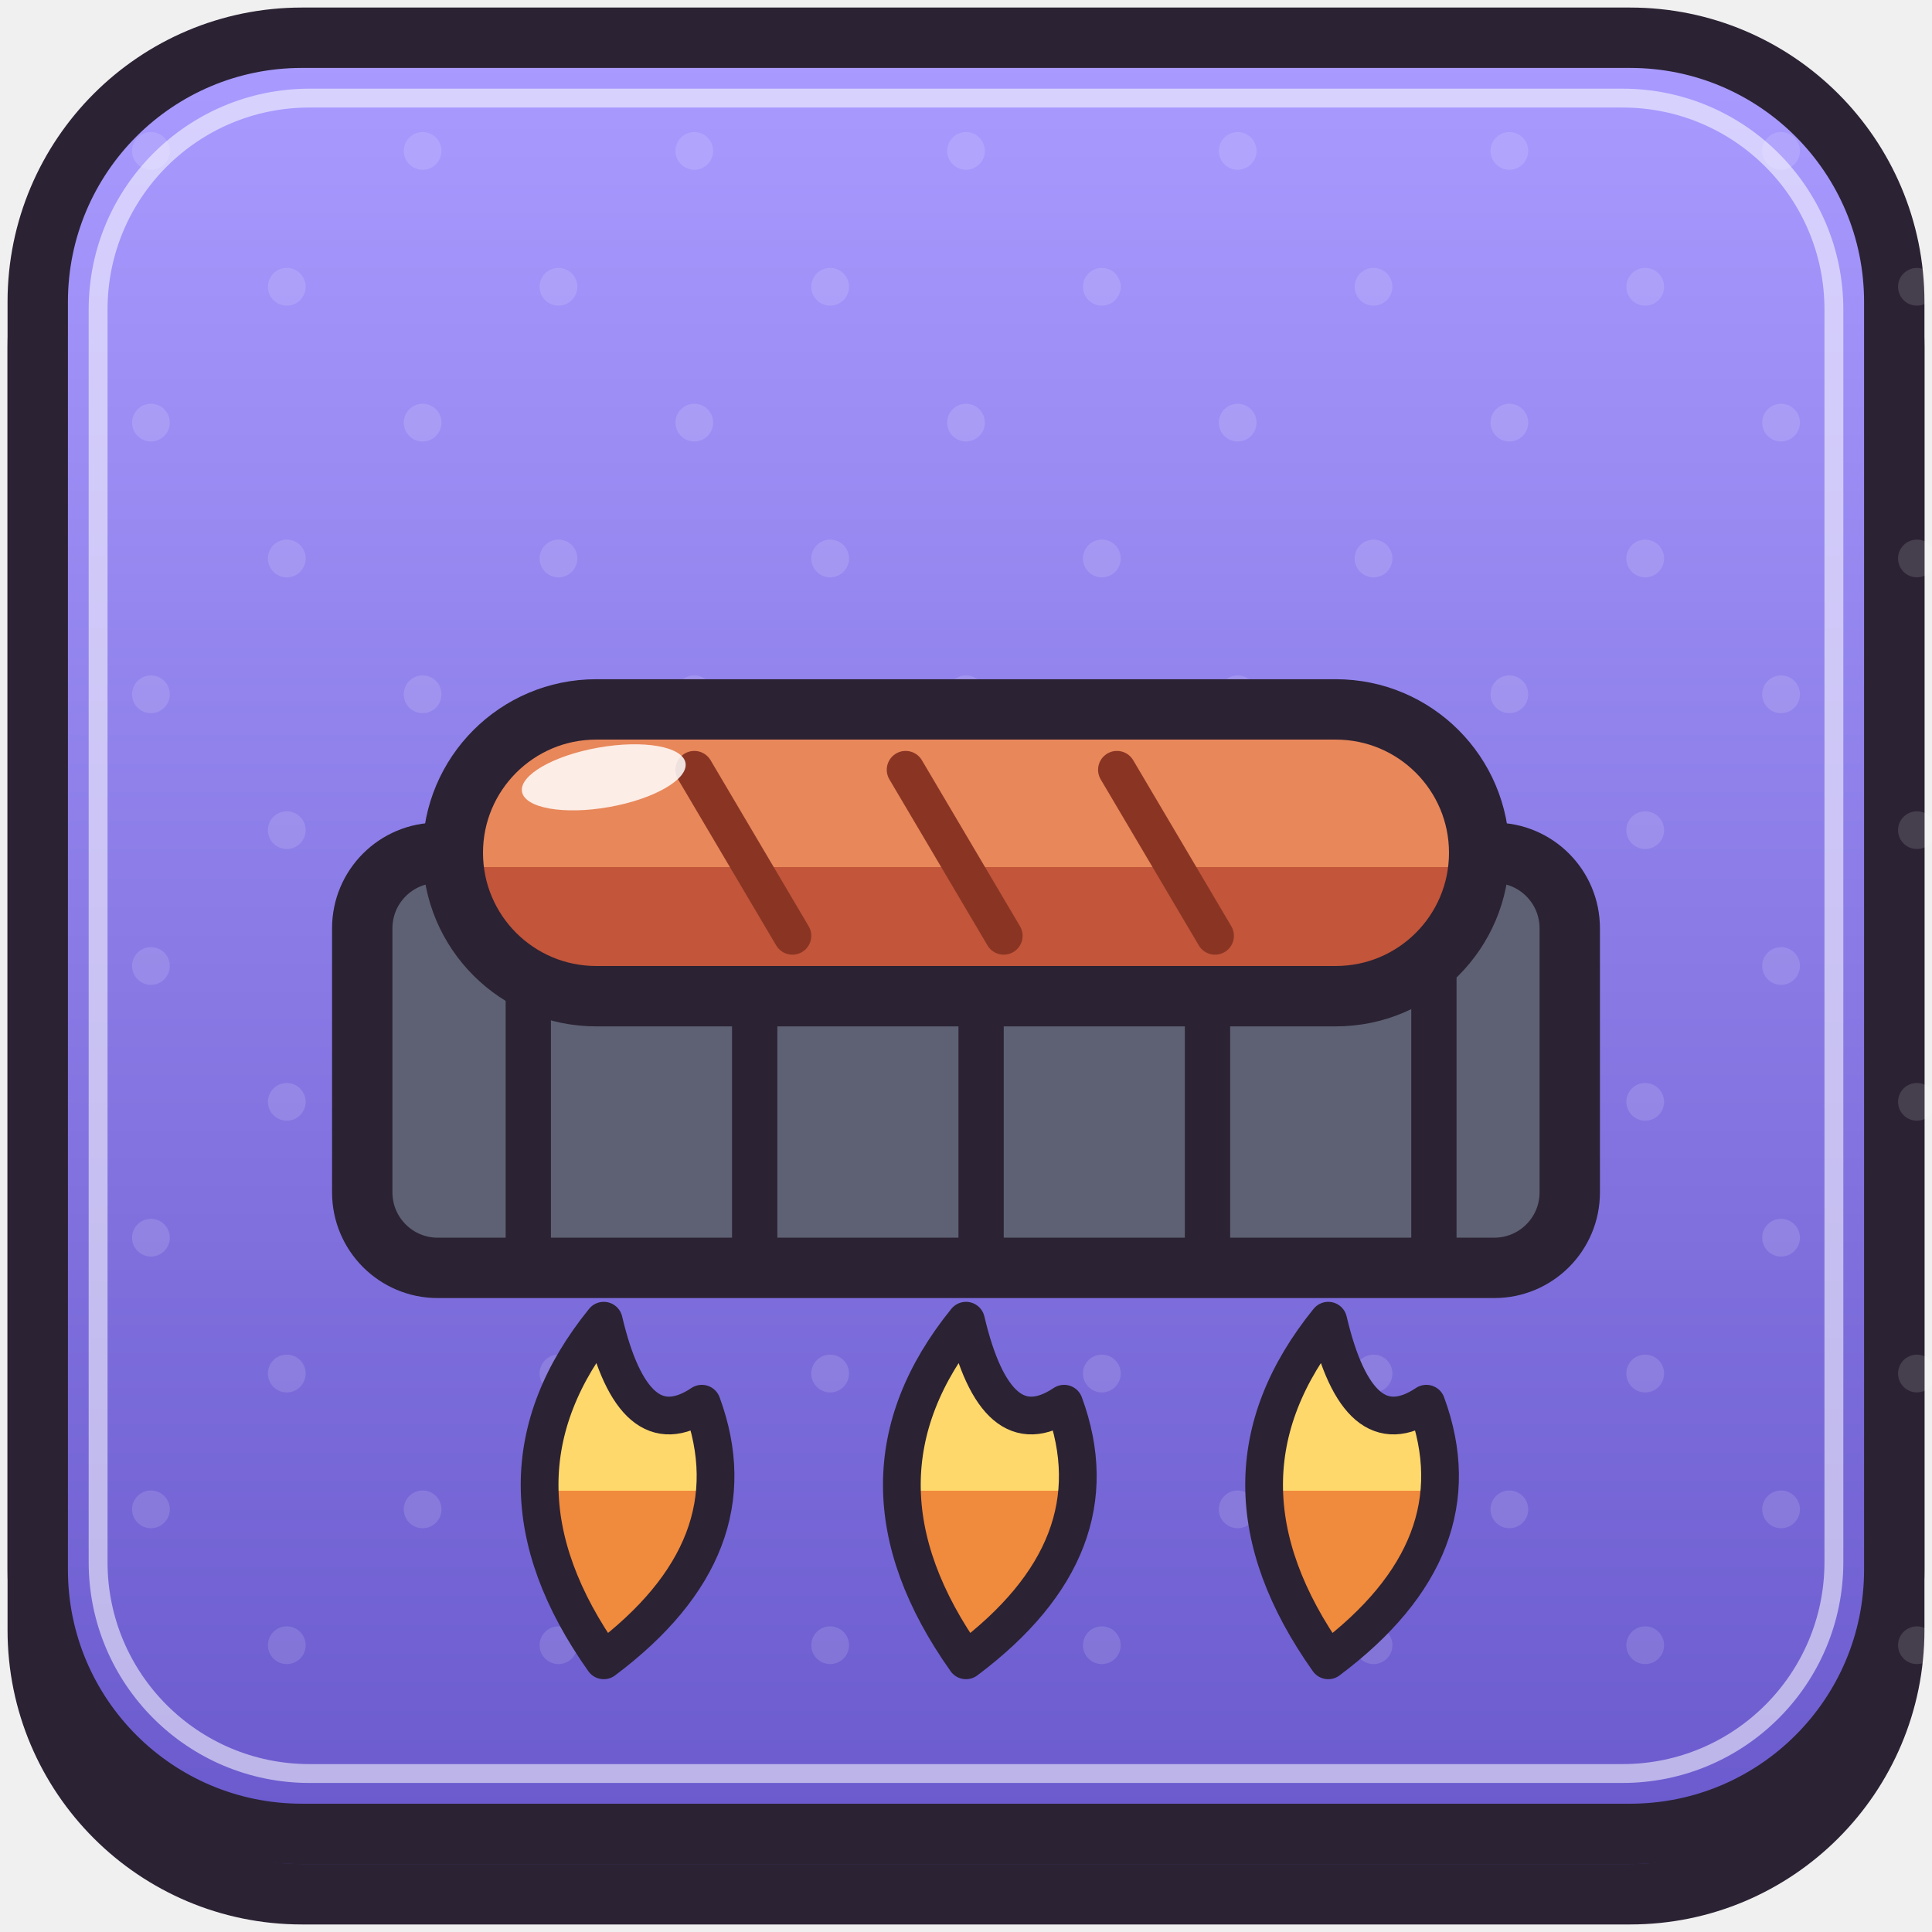
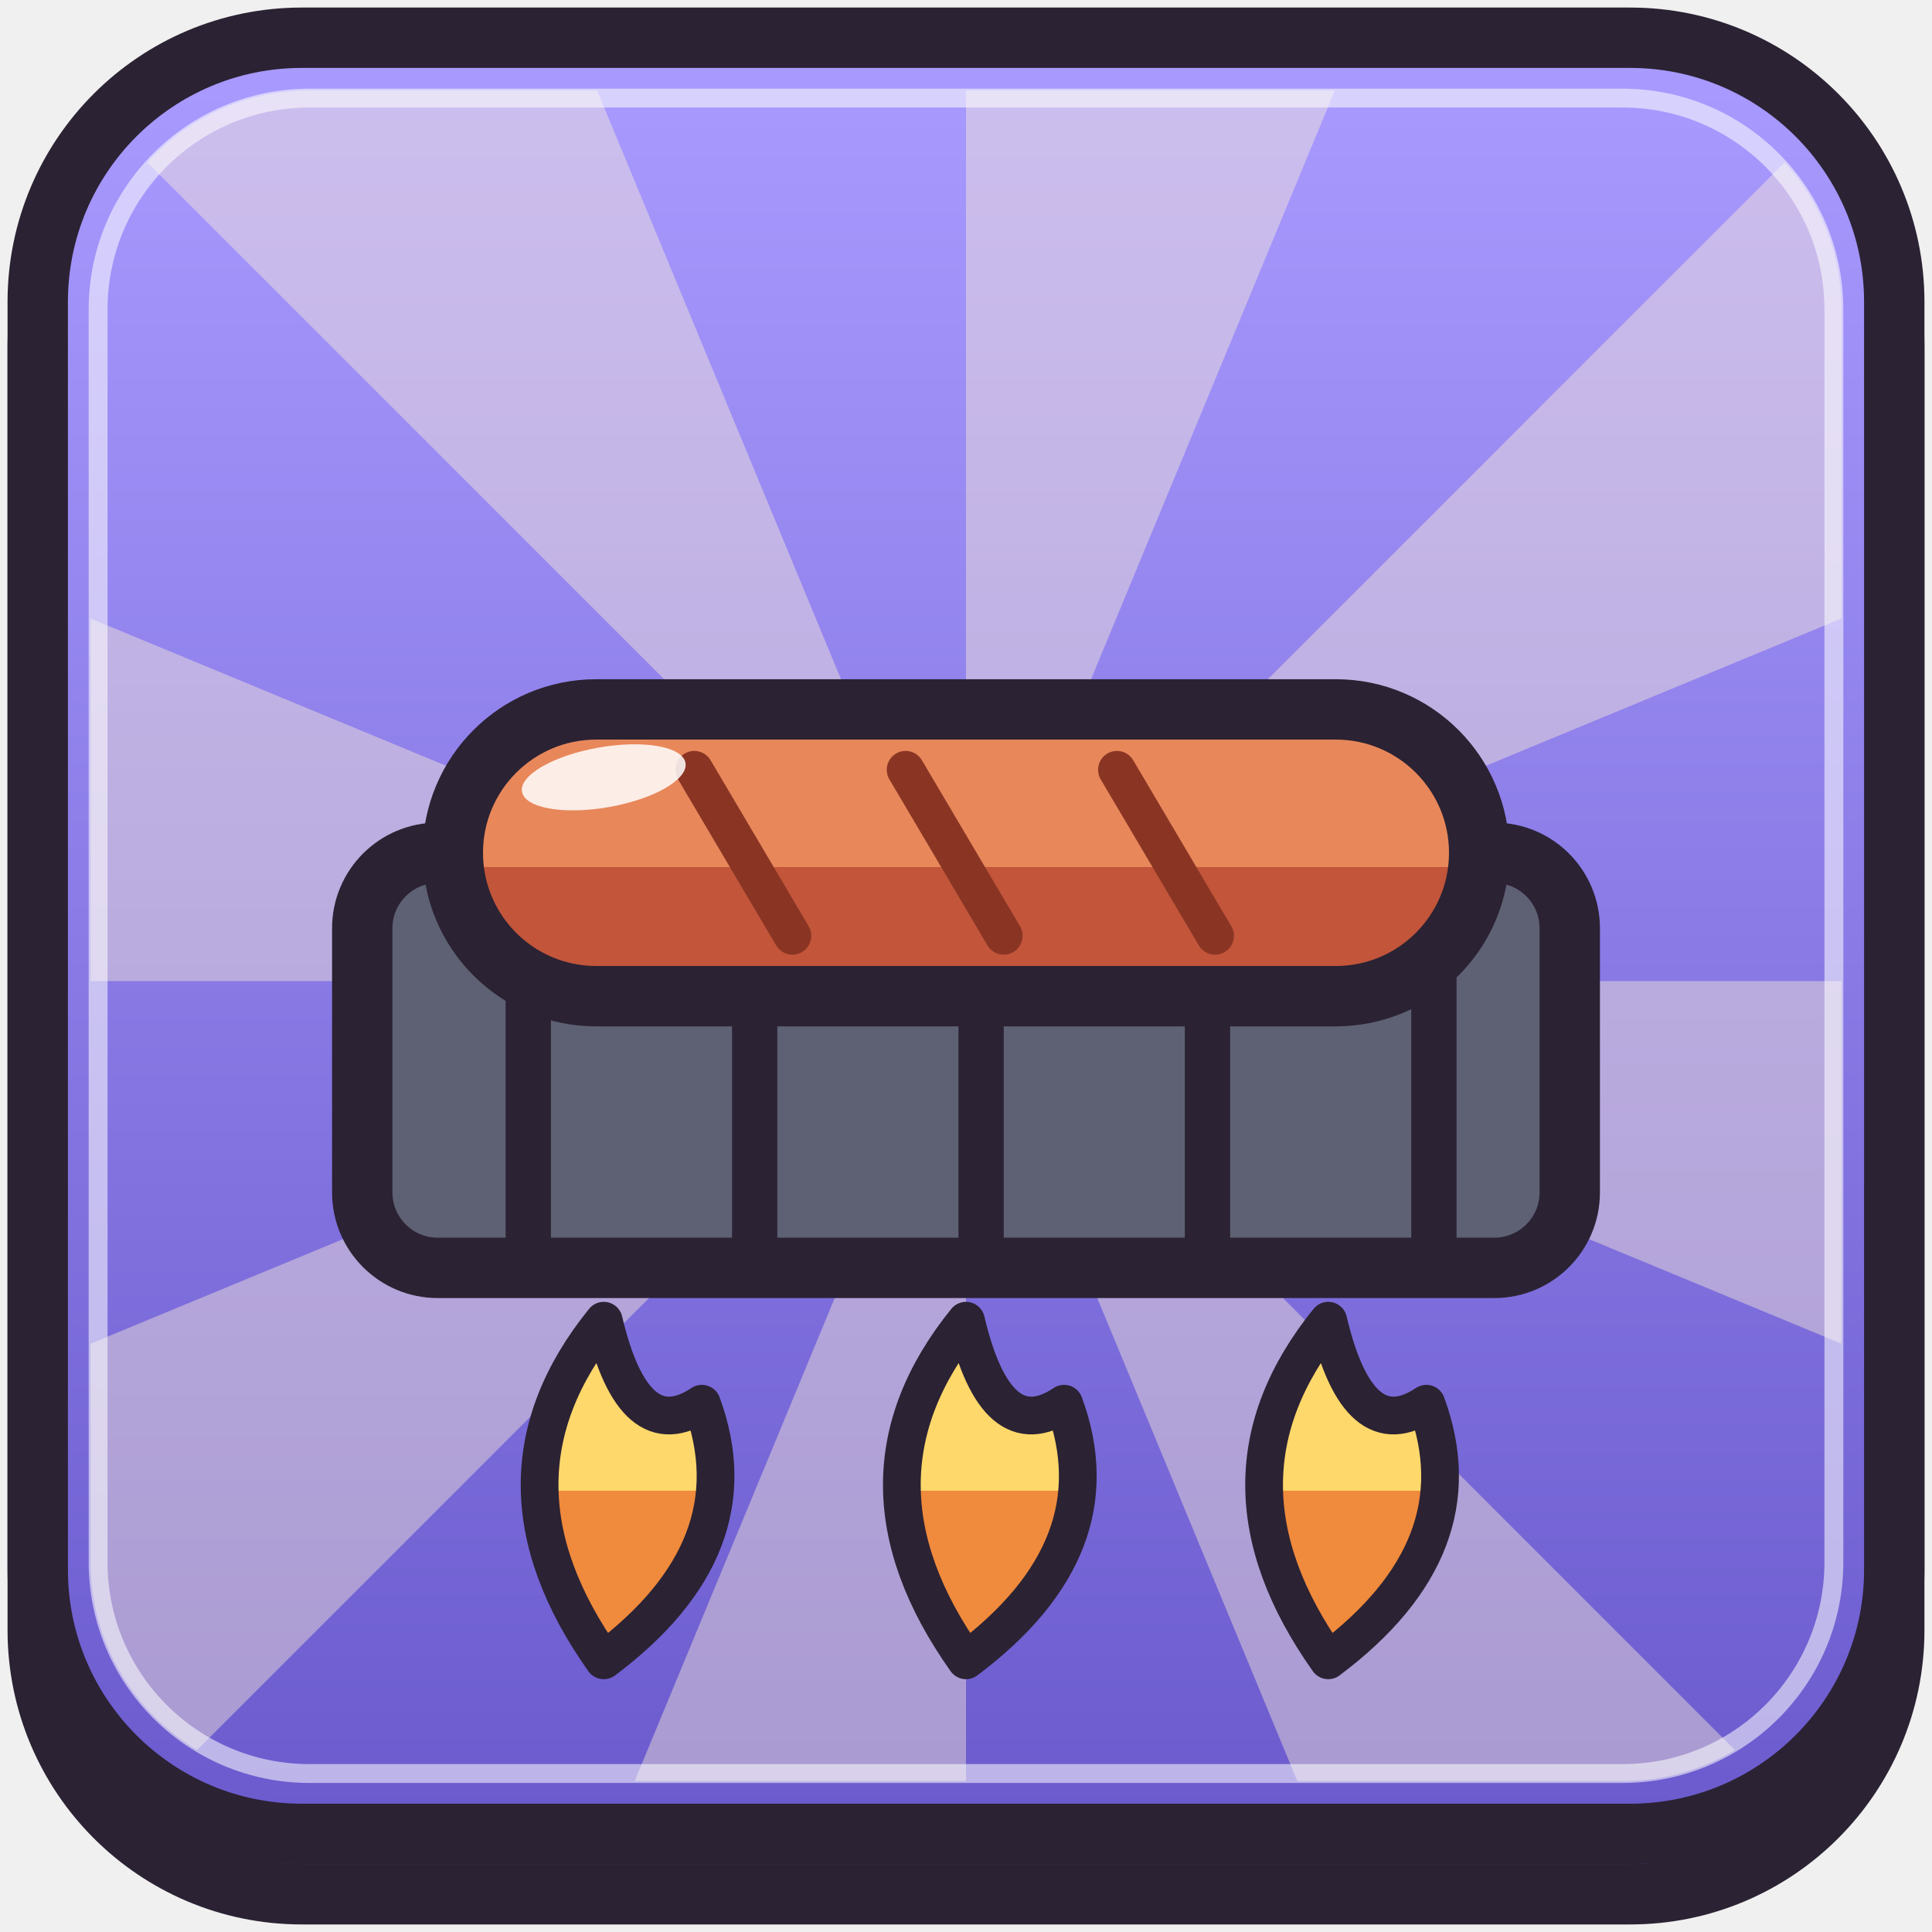
<svg xmlns="http://www.w3.org/2000/svg" width="512" height="512" viewBox="0 0 512 512">
  <defs>
    <linearGradient id="g1" x1="0" y1="0" x2="0" y2="1">
      <stop offset="0" stop-color="#E8875A" />
      <stop offset="0.55" stop-color="#E8875A" />
      <stop offset="0.55" stop-color="#C2553A" />
      <stop offset="1" stop-color="#C2553A" />
    </linearGradient>
    <linearGradient id="g2" x1="0" y1="0" x2="0" y2="1">
      <stop offset="0" stop-color="#FFD86B" />
      <stop offset="0.5" stop-color="#FFD86B" />
      <stop offset="0.5" stop-color="#F08A3C" />
      <stop offset="1" stop-color="#F08A3C" />
    </linearGradient>
    <linearGradient id="g3" x1="0" y1="0" x2="0" y2="1">
      <stop offset="0" stop-color="#A99BFF" />
      <stop offset="1" stop-color="#6A5ACD" />
    </linearGradient>
+     <clipPath id="c4">
+       <rect x="24" y="24" width="464" height="448" rx="58" />
+     </clipPath>
  </defs>
  <rect x="10" y="22" width="492" height="480" rx="70" fill="#4A3E9A" stroke="#2B2233" stroke-width="16" stroke-linejoin="round" stroke-linecap="round" />
  <rect x="10" y="10" width="492" height="476" rx="70" fill="url(#g3)" stroke="#2B2233" stroke-width="16" stroke-linejoin="round" stroke-linecap="round" />
-   <g clip-path="inset(14px round 64px)">
-     <circle cx="40" cy="40" r="5" fill="#FFFFFF" opacity="0.13" />
-     <circle cx="40" cy="112" r="5" fill="#FFFFFF" opacity="0.13" />
-     <circle cx="40" cy="184" r="5" fill="#FFFFFF" opacity="0.13" />
-     <circle cx="40" cy="256" r="5" fill="#FFFFFF" opacity="0.13" />
-     <circle cx="40" cy="328" r="5" fill="#FFFFFF" opacity="0.13" />
-     <circle cx="40" cy="400" r="5" fill="#FFFFFF" opacity="0.13" />
-     <circle cx="76" cy="76" r="5" fill="#FFFFFF" opacity="0.13" />
-     <circle cx="76" cy="148" r="5" fill="#FFFFFF" opacity="0.13" />
-     <circle cx="76" cy="220" r="5" fill="#FFFFFF" opacity="0.13" />
-     <circle cx="76" cy="292" r="5" fill="#FFFFFF" opacity="0.13" />
-     <circle cx="76" cy="364" r="5" fill="#FFFFFF" opacity="0.13" />
-     <circle cx="76" cy="436" r="5" fill="#FFFFFF" opacity="0.13" />
-     <circle cx="112" cy="40" r="5" fill="#FFFFFF" opacity="0.13" />
-     <circle cx="112" cy="112" r="5" fill="#FFFFFF" opacity="0.13" />
-     <circle cx="112" cy="184" r="5" fill="#FFFFFF" opacity="0.13" />
-     <circle cx="112" cy="256" r="5" fill="#FFFFFF" opacity="0.13" />
-     <circle cx="112" cy="328" r="5" fill="#FFFFFF" opacity="0.13" />
-     <circle cx="112" cy="400" r="5" fill="#FFFFFF" opacity="0.13" />
-     <circle cx="148" cy="76" r="5" fill="#FFFFFF" opacity="0.13" />
-     <circle cx="148" cy="148" r="5" fill="#FFFFFF" opacity="0.13" />
-     <circle cx="148" cy="220" r="5" fill="#FFFFFF" opacity="0.13" />
-     <circle cx="148" cy="292" r="5" fill="#FFFFFF" opacity="0.13" />
-     <circle cx="148" cy="364" r="5" fill="#FFFFFF" opacity="0.13" />
-     <circle cx="148" cy="436" r="5" fill="#FFFFFF" opacity="0.13" />
-     <circle cx="184" cy="40" r="5" fill="#FFFFFF" opacity="0.13" />
-     <circle cx="184" cy="112" r="5" fill="#FFFFFF" opacity="0.13" />
-     <circle cx="184" cy="184" r="5" fill="#FFFFFF" opacity="0.13" />
-     <circle cx="184" cy="256" r="5" fill="#FFFFFF" opacity="0.13" />
-     <circle cx="184" cy="328" r="5" fill="#FFFFFF" opacity="0.13" />
-     <circle cx="184" cy="400" r="5" fill="#FFFFFF" opacity="0.13" />
-     <circle cx="220" cy="76" r="5" fill="#FFFFFF" opacity="0.13" />
-     <circle cx="220" cy="148" r="5" fill="#FFFFFF" opacity="0.13" />
-     <circle cx="220" cy="220" r="5" fill="#FFFFFF" opacity="0.13" />
-     <circle cx="220" cy="292" r="5" fill="#FFFFFF" opacity="0.13" />
-     <circle cx="220" cy="364" r="5" fill="#FFFFFF" opacity="0.13" />
-     <circle cx="220" cy="436" r="5" fill="#FFFFFF" opacity="0.13" />
-     <circle cx="256" cy="40" r="5" fill="#FFFFFF" opacity="0.13" />
-     <circle cx="256" cy="112" r="5" fill="#FFFFFF" opacity="0.13" />
-     <circle cx="256" cy="184" r="5" fill="#FFFFFF" opacity="0.13" />
-     <circle cx="256" cy="256" r="5" fill="#FFFFFF" opacity="0.13" />
-     <circle cx="256" cy="328" r="5" fill="#FFFFFF" opacity="0.13" />
-     <circle cx="256" cy="400" r="5" fill="#FFFFFF" opacity="0.13" />
-     <circle cx="292" cy="76" r="5" fill="#FFFFFF" opacity="0.13" />
-     <circle cx="292" cy="148" r="5" fill="#FFFFFF" opacity="0.13" />
-     <circle cx="292" cy="220" r="5" fill="#FFFFFF" opacity="0.13" />
-     <circle cx="292" cy="292" r="5" fill="#FFFFFF" opacity="0.13" />
-     <circle cx="292" cy="364" r="5" fill="#FFFFFF" opacity="0.13" />
-     <circle cx="292" cy="436" r="5" fill="#FFFFFF" opacity="0.13" />
-     <circle cx="328" cy="40" r="5" fill="#FFFFFF" opacity="0.13" />
-     <circle cx="328" cy="112" r="5" fill="#FFFFFF" opacity="0.13" />
-     <circle cx="328" cy="184" r="5" fill="#FFFFFF" opacity="0.13" />
-     <circle cx="328" cy="256" r="5" fill="#FFFFFF" opacity="0.13" />
-     <circle cx="328" cy="328" r="5" fill="#FFFFFF" opacity="0.13" />
-     <circle cx="328" cy="400" r="5" fill="#FFFFFF" opacity="0.13" />
-     <circle cx="364" cy="76" r="5" fill="#FFFFFF" opacity="0.13" />
-     <circle cx="364" cy="148" r="5" fill="#FFFFFF" opacity="0.13" />
-     <circle cx="364" cy="220" r="5" fill="#FFFFFF" opacity="0.13" />
-     <circle cx="364" cy="292" r="5" fill="#FFFFFF" opacity="0.13" />
-     <circle cx="364" cy="364" r="5" fill="#FFFFFF" opacity="0.13" />
-     <circle cx="364" cy="436" r="5" fill="#FFFFFF" opacity="0.13" />
-     <circle cx="400" cy="40" r="5" fill="#FFFFFF" opacity="0.13" />
-     <circle cx="400" cy="112" r="5" fill="#FFFFFF" opacity="0.13" />
-     <circle cx="400" cy="184" r="5" fill="#FFFFFF" opacity="0.13" />
-     <circle cx="400" cy="256" r="5" fill="#FFFFFF" opacity="0.13" />
-     <circle cx="400" cy="328" r="5" fill="#FFFFFF" opacity="0.13" />
-     <circle cx="400" cy="400" r="5" fill="#FFFFFF" opacity="0.13" />
-     <circle cx="436" cy="76" r="5" fill="#FFFFFF" opacity="0.13" />
-     <circle cx="436" cy="148" r="5" fill="#FFFFFF" opacity="0.13" />
-     <circle cx="436" cy="220" r="5" fill="#FFFFFF" opacity="0.13" />
-     <circle cx="436" cy="292" r="5" fill="#FFFFFF" opacity="0.13" />
-     <circle cx="436" cy="364" r="5" fill="#FFFFFF" opacity="0.13" />
-     <circle cx="436" cy="436" r="5" fill="#FFFFFF" opacity="0.13" />
-     <circle cx="472" cy="40" r="5" fill="#FFFFFF" opacity="0.13" />
-     <circle cx="472" cy="112" r="5" fill="#FFFFFF" opacity="0.13" />
-     <circle cx="472" cy="184" r="5" fill="#FFFFFF" opacity="0.13" />
-     <circle cx="472" cy="256" r="5" fill="#FFFFFF" opacity="0.13" />
-     <circle cx="472" cy="328" r="5" fill="#FFFFFF" opacity="0.13" />
-     <circle cx="472" cy="400" r="5" fill="#FFFFFF" opacity="0.13" />
-     <circle cx="508" cy="76" r="5" fill="#FFFFFF" opacity="0.13" />
-     <circle cx="508" cy="148" r="5" fill="#FFFFFF" opacity="0.13" />
-     <circle cx="508" cy="220" r="5" fill="#FFFFFF" opacity="0.13" />
-     <circle cx="508" cy="292" r="5" fill="#FFFFFF" opacity="0.13" />
-     <circle cx="508" cy="364" r="5" fill="#FFFFFF" opacity="0.13" />
-     <circle cx="508" cy="436" r="5" fill="#FFFFFF" opacity="0.13" />
+   <g clip-path="url(#c4)">
+     <path d="M256,260 L256.0,-160.0 L416.7,-128.0 Z" fill="#FFF1D6" opacity="0.42" />
+     <path d="M256,260 L553.0,-37.0 L644.0,99.3 Z" fill="#FFF1D6" opacity="0.42" />
+     <path d="M256,260 L676.0,260.0 L644.0,420.7 Z" fill="#FFF1D6" opacity="0.42" />
+     <path d="M256,260 L553.0,557.0 L416.7,648.0 Z" fill="#FFF1D6" opacity="0.42" />
+     <path d="M256,260 L256.0,680.0 L95.3,648.0 Z" fill="#FFF1D6" opacity="0.42" />
+     <path d="M256,260 L-41.0,557.0 L-132.0,420.7 Z" fill="#FFF1D6" opacity="0.42" />
+     <path d="M256,260 L-164.0,260.0 L-132.0,99.3 Z" fill="#FFF1D6" opacity="0.42" />
+     <path d="M256,260 L-41.0,-37.0 L95.3,-128.0 Z" fill="#FFF1D6" opacity="0.42" />
  </g>
  <rect x="26" y="26" width="460" height="444" rx="56" fill="none" stroke="#FFFFFF" stroke-width="5" opacity="0.55" />
  <path d="M160,440 Q126,392 160,350 Q168,384 186,372 Q200,410 160,440 Z" fill="url(#g2)" stroke="#2B2233" stroke-width="10" stroke-linejoin="round" stroke-linecap="round" />
  <path d="M256,440 Q222,392 256,350 Q264,384 282,372 Q296,410 256,440 Z" fill="url(#g2)" stroke="#2B2233" stroke-width="10" stroke-linejoin="round" stroke-linecap="round" />
  <path d="M352,440 Q318,392 352,350 Q360,384 378,372 Q392,410 352,440 Z" fill="url(#g2)" stroke="#2B2233" stroke-width="10" stroke-linejoin="round" stroke-linecap="round" />
  <rect x="96" y="226" width="320" height="110" rx="20" fill="#5D6173" stroke="#2B2233" stroke-width="16" stroke-linejoin="round" stroke-linecap="round" />
  <path d="M140,230 L140,330" stroke="#2B2233" stroke-width="12" stroke-linecap="round" />
  <path d="M200,230 L200,330" stroke="#2B2233" stroke-width="12" stroke-linecap="round" />
  <path d="M260,230 L260,330" stroke="#2B2233" stroke-width="12" stroke-linecap="round" />
  <path d="M320,230 L320,330" stroke="#2B2233" stroke-width="12" stroke-linecap="round" />
  <path d="M380,230 L380,330" stroke="#2B2233" stroke-width="12" stroke-linecap="round" />
  <rect x="120" y="188" width="272" height="76" rx="38" fill="url(#g1)" stroke="#2B2233" stroke-width="16" stroke-linejoin="round" stroke-linecap="round" />
  <path d="M184,204 L210,248" stroke="#8A3524" stroke-width="10" stroke-linecap="round" />
  <path d="M240,204 L266,248" stroke="#8A3524" stroke-width="10" stroke-linecap="round" />
  <path d="M296,204 L322,248" stroke="#8A3524" stroke-width="10" stroke-linecap="round" />
  <ellipse cx="160" cy="206" rx="22" ry="8" fill="#FFFFFF" opacity="0.85" transform="rotate(-10 160 206)" />
</svg>
